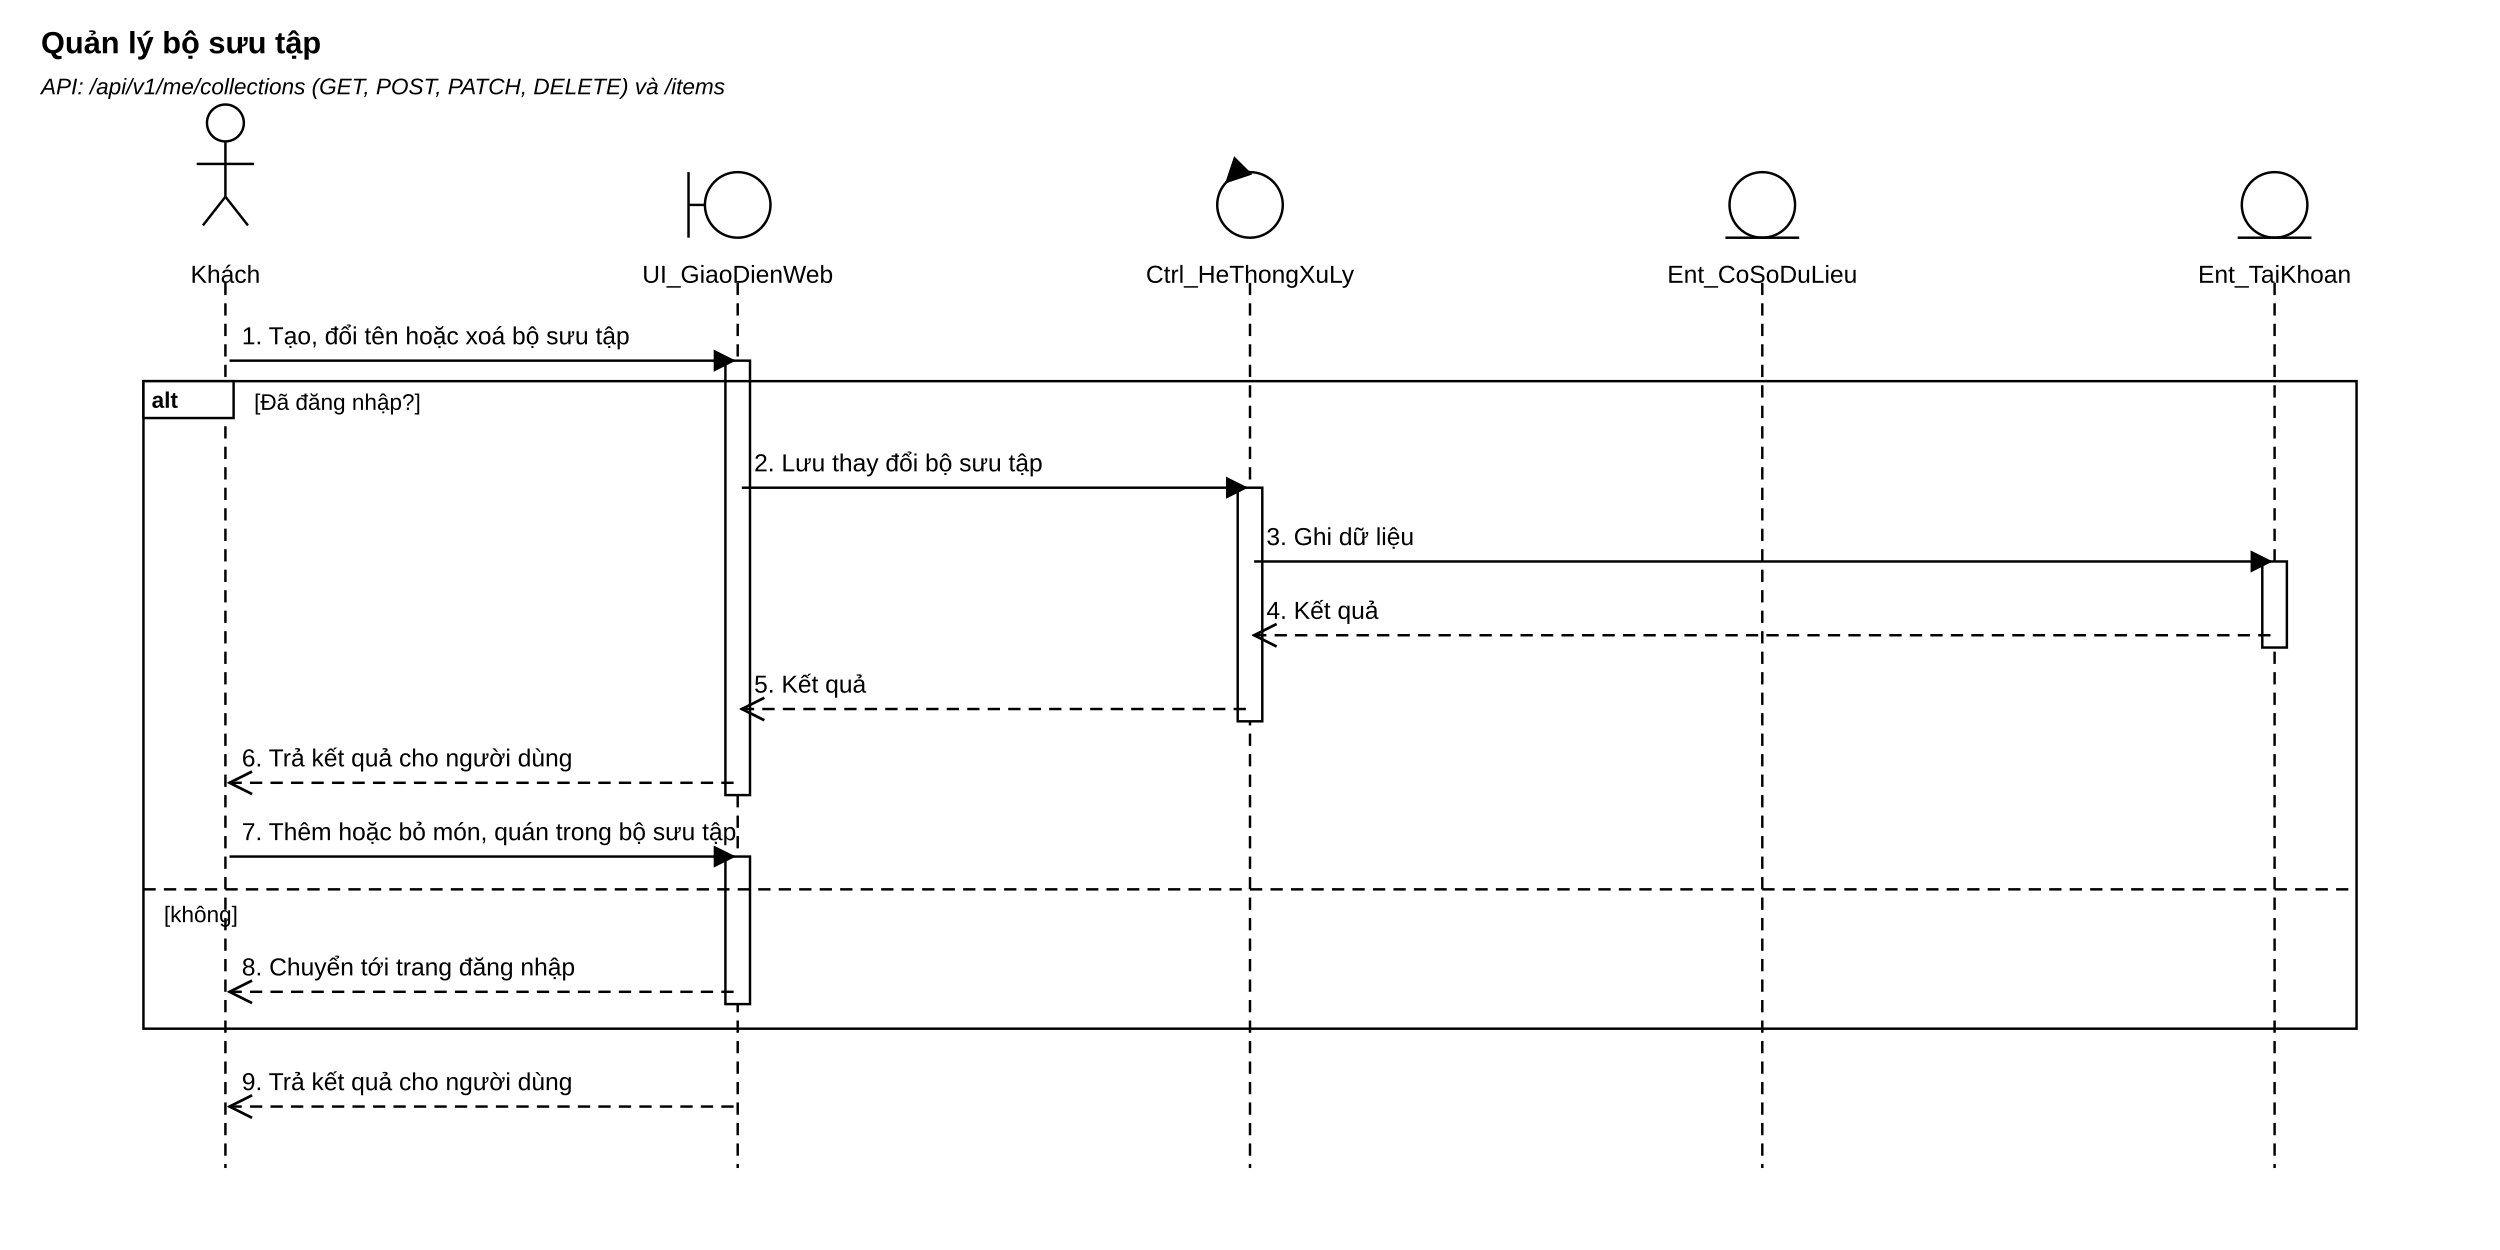
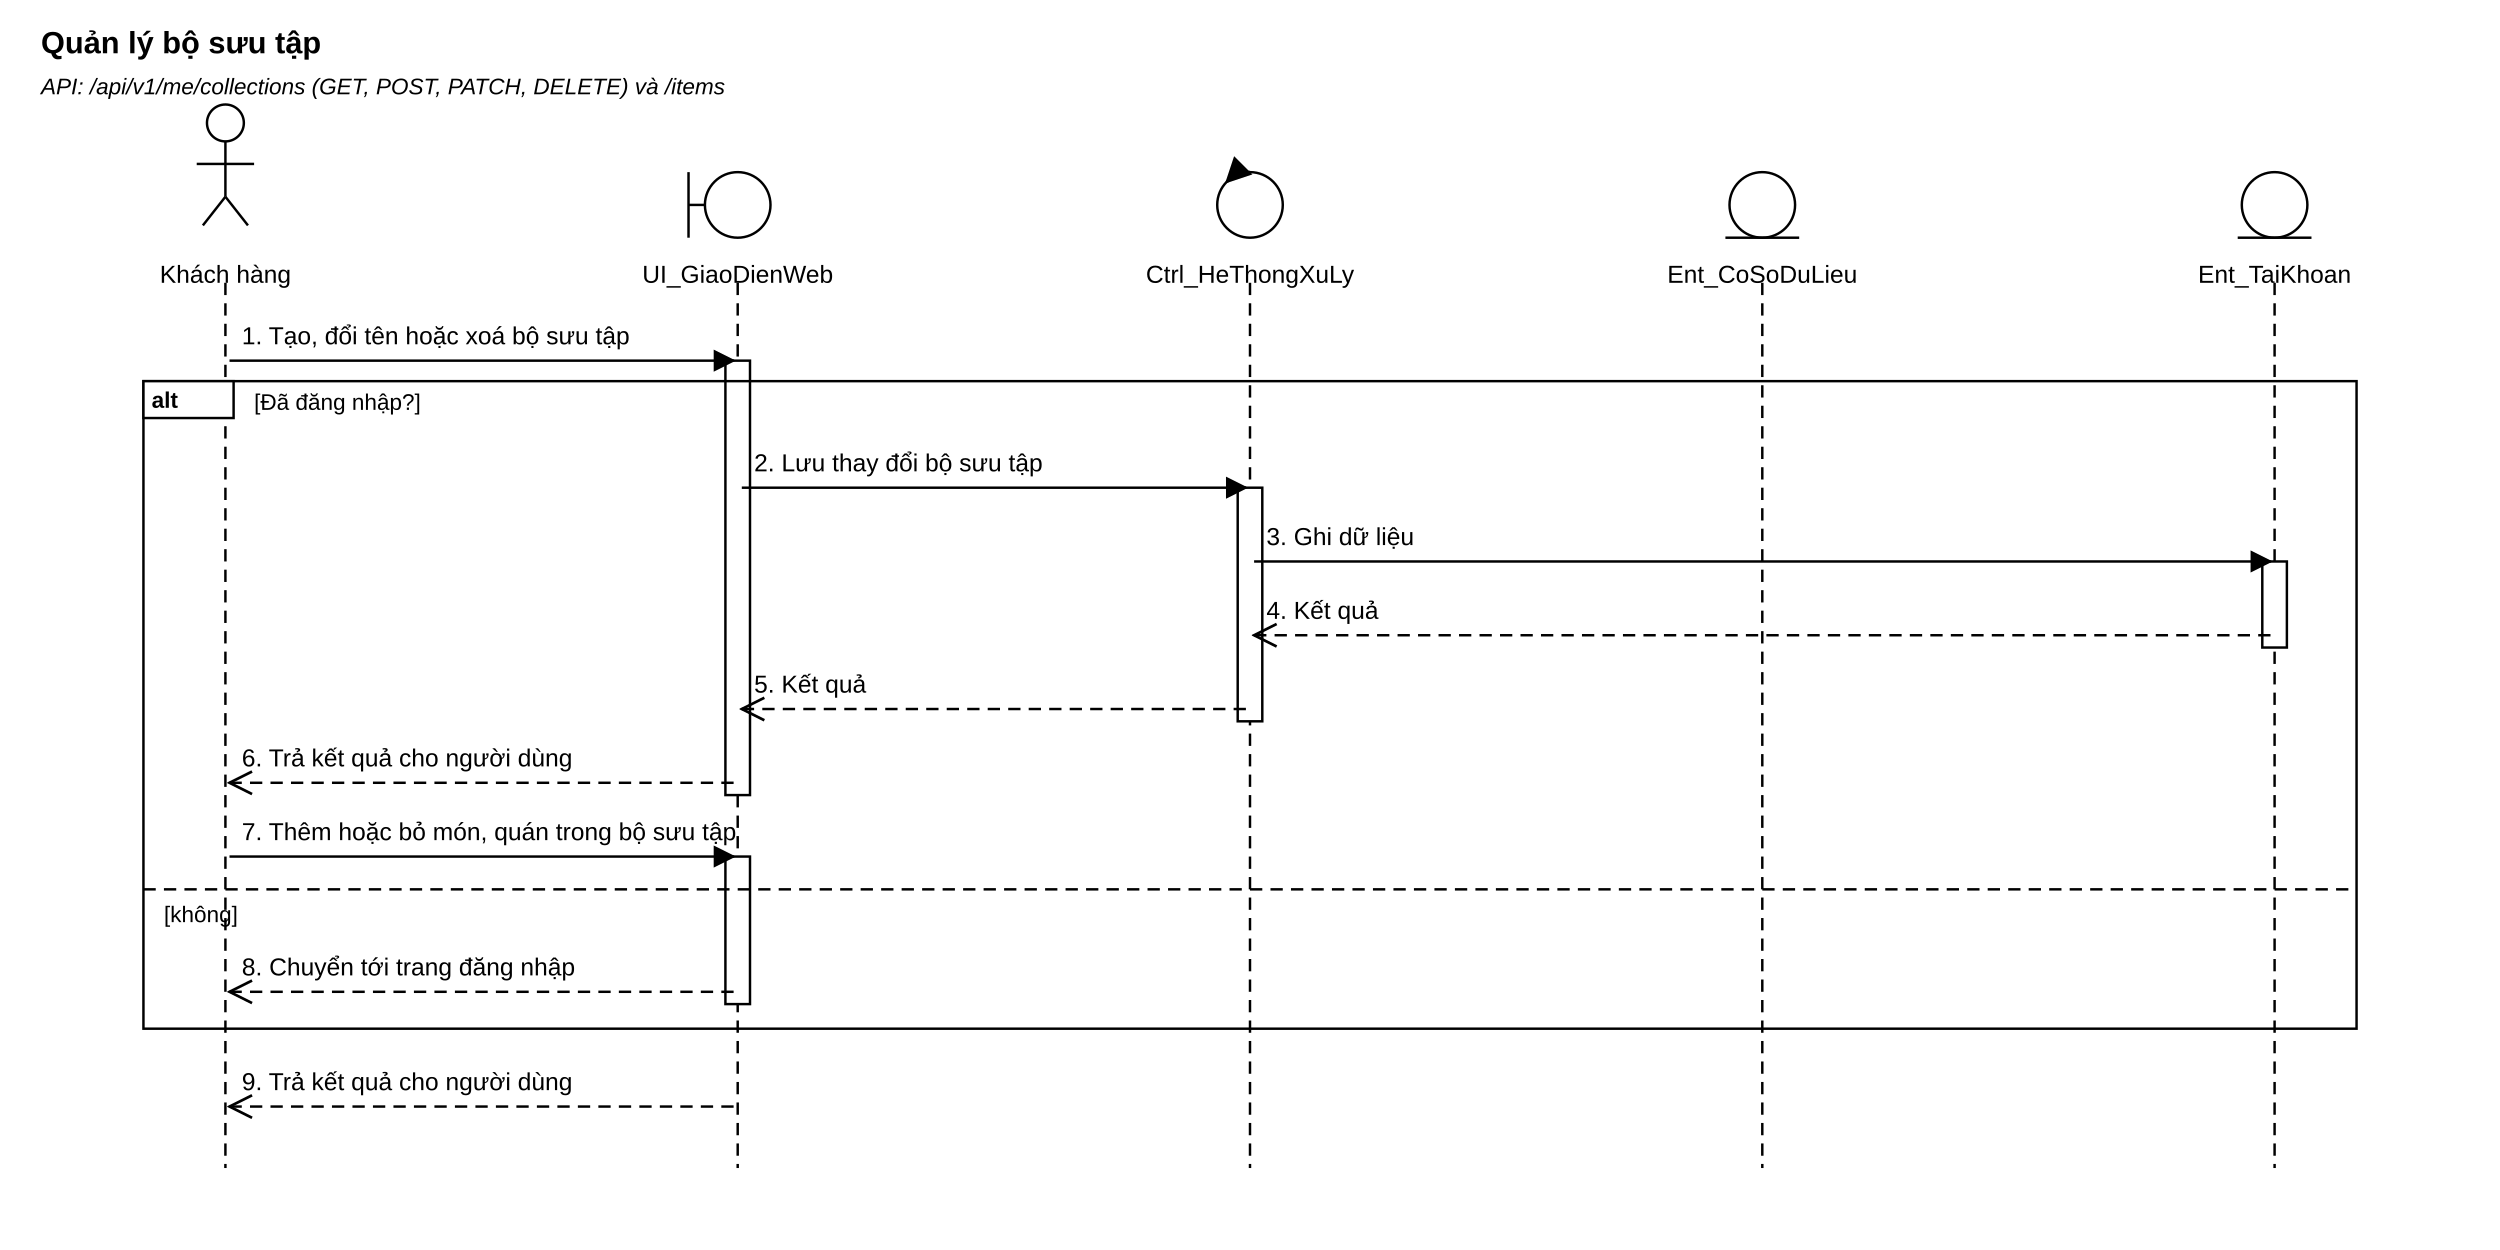
<svg xmlns="http://www.w3.org/2000/svg" width="1220" height="610" viewBox="0 0 1220 610">
  <defs>
    <marker id="dac" viewBox="0 0 10 10" refX="9" refY="5" markerWidth="9" markerHeight="9" orient="auto">
      <path d="M0,0 L10,5 L0,10 z" fill="#000" />
    </marker>
    <marker id="ho" viewBox="0 0 12 12" refX="11" refY="6" markerWidth="11" markerHeight="11" orient="auto">
      <path d="M1,1 L11,6 L1,11" fill="none" stroke="#000" stroke-width="1.2" />
    </marker>
  </defs>
  <rect width="100%" height="100%" fill="#fff" />
  <text x="20" y="26" font-family="Arial, Helvetica, sans-serif" font-size="15" text-anchor="start" font-weight="bold" fill="#000">Quản lý bộ sưu tập</text>
  <text x="20" y="46" font-family="Arial, Helvetica, sans-serif" font-size="11" text-anchor="start" font-weight="normal" fill="#000" font-style="italic">API: /api/v1/me/collections (GET, POST, PATCH, DELETE) và /items</text>
  <circle cx="110" cy="60" r="9" fill="#fff" stroke="#000" stroke-width="1.2" />
  <line x1="110" y1="69" x2="110" y2="96" stroke="#000" stroke-width="1.2" />
  <line x1="96" y1="80" x2="124" y2="80" stroke="#000" stroke-width="1.2" />
  <line x1="110" y1="96" x2="99" y2="110" stroke="#000" stroke-width="1.2" />
  <line x1="110" y1="96" x2="121" y2="110" stroke="#000" stroke-width="1.2" />
-   <text x="110" y="138" font-family="Arial, Helvetica, sans-serif" font-size="12" text-anchor="middle" font-weight="normal" fill="#000">Khách</text>
+   <text x="110" y="138" font-family="Arial, Helvetica, sans-serif" font-size="12" text-anchor="middle" font-weight="normal" fill="#000">Khách hàng</text>
  <line x1="336" y1="84" x2="336" y2="116" stroke="#000" stroke-width="1.2" />
  <line x1="336" y1="100" x2="344" y2="100" stroke="#000" stroke-width="1.2" />
  <circle cx="360" cy="100" r="16" fill="#fff" stroke="#000" stroke-width="1.2" />
  <text x="360" y="138" font-family="Arial, Helvetica, sans-serif" font-size="12" text-anchor="middle" font-weight="normal" fill="#000">UI_GiaoDienWeb</text>
  <circle cx="610" cy="100" r="16" fill="#fff" stroke="#000" stroke-width="1.2" />
  <path d="M 610 84 A 16 16 0 0 0 598.69 88.69" fill="none" stroke="#000" stroke-width="1.4" marker-end="url(#dac)" />
  <text x="610" y="138" font-family="Arial, Helvetica, sans-serif" font-size="12" text-anchor="middle" font-weight="normal" fill="#000">Ctrl_HeThongXuLy</text>
  <circle cx="860" cy="100" r="16" fill="#fff" stroke="#000" stroke-width="1.2" />
  <line x1="842" y1="116" x2="878" y2="116" stroke="#000" stroke-width="1.2" />
  <text x="860" y="138" font-family="Arial, Helvetica, sans-serif" font-size="12" text-anchor="middle" font-weight="normal" fill="#000">Ent_CoSoDuLieu</text>
  <circle cx="1110" cy="100" r="16" fill="#fff" stroke="#000" stroke-width="1.2" />
  <line x1="1092" y1="116" x2="1128" y2="116" stroke="#000" stroke-width="1.2" />
  <text x="1110" y="138" font-family="Arial, Helvetica, sans-serif" font-size="12" text-anchor="middle" font-weight="normal" fill="#000">Ent_TaiKhoan</text>
  <line x1="110" y1="138" x2="110" y2="570" stroke="#000" stroke-width="1.2" stroke-dasharray="6 4" />
  <line x1="360" y1="138" x2="360" y2="570" stroke="#000" stroke-width="1.2" stroke-dasharray="6 4" />
  <line x1="610" y1="138" x2="610" y2="570" stroke="#000" stroke-width="1.2" stroke-dasharray="6 4" />
  <line x1="860" y1="138" x2="860" y2="570" stroke="#000" stroke-width="1.2" stroke-dasharray="6 4" />
  <line x1="1110" y1="138" x2="1110" y2="570" stroke="#000" stroke-width="1.2" stroke-dasharray="6 4" />
  <rect x="1104" y="274" width="12" height="42" rx="0" fill="#fff" stroke="#000" stroke-width="1.2" />
  <rect x="604" y="238" width="12" height="114" rx="0" fill="#fff" stroke="#000" stroke-width="1.2" />
  <rect x="354" y="176" width="12" height="212" rx="0" fill="#fff" stroke="#000" stroke-width="1.2" />
  <rect x="354" y="418" width="12" height="72" rx="0" fill="#fff" stroke="#000" stroke-width="1.2" />
  <line x1="112" y1="176" x2="358" y2="176" stroke="#000" stroke-width="1.2" marker-end="url(#dac)" />
  <text x="118" y="168" font-family="Arial, Helvetica, sans-serif" font-size="12" text-anchor="start" font-weight="normal" fill="#000">1. Tạo, đổi tên hoặc xoá bộ sưu tập</text>
  <line x1="362" y1="238" x2="608" y2="238" stroke="#000" stroke-width="1.2" marker-end="url(#dac)" />
  <text x="368" y="230" font-family="Arial, Helvetica, sans-serif" font-size="12" text-anchor="start" font-weight="normal" fill="#000">2. Lưu thay đổi bộ sưu tập</text>
  <line x1="612" y1="274" x2="1108" y2="274" stroke="#000" stroke-width="1.2" marker-end="url(#dac)" />
  <text x="618" y="266" font-family="Arial, Helvetica, sans-serif" font-size="12" text-anchor="start" font-weight="normal" fill="#000">3. Ghi dữ liệu</text>
  <line x1="1108" y1="310" x2="612" y2="310" stroke="#000" stroke-width="1.2" stroke-dasharray="6 4" marker-end="url(#ho)" />
  <text x="618" y="302" font-family="Arial, Helvetica, sans-serif" font-size="12" text-anchor="start" font-weight="normal" fill="#000">4. Kết quả</text>
  <line x1="608" y1="346" x2="362" y2="346" stroke="#000" stroke-width="1.2" stroke-dasharray="6 4" marker-end="url(#ho)" />
  <text x="368" y="338" font-family="Arial, Helvetica, sans-serif" font-size="12" text-anchor="start" font-weight="normal" fill="#000">5. Kết quả</text>
  <line x1="358" y1="382" x2="112" y2="382" stroke="#000" stroke-width="1.2" stroke-dasharray="6 4" marker-end="url(#ho)" />
  <text x="118" y="374" font-family="Arial, Helvetica, sans-serif" font-size="12" text-anchor="start" font-weight="normal" fill="#000">6. Trả kết quả cho người dùng</text>
  <line x1="112" y1="418" x2="358" y2="418" stroke="#000" stroke-width="1.2" marker-end="url(#dac)" />
  <text x="118" y="410" font-family="Arial, Helvetica, sans-serif" font-size="12" text-anchor="start" font-weight="normal" fill="#000">7. Thêm hoặc bỏ món, quán trong bộ sưu tập</text>
  <line x1="70" y1="434" x2="1150" y2="434" stroke="#000" stroke-width="1.2" stroke-dasharray="6 4" />
  <text x="80" y="450" font-family="Arial, Helvetica, sans-serif" font-size="11" text-anchor="start" font-weight="normal" fill="#000">[không]</text>
  <line x1="358" y1="484" x2="112" y2="484" stroke="#000" stroke-width="1.2" stroke-dasharray="6 4" marker-end="url(#ho)" />
  <text x="118" y="476" font-family="Arial, Helvetica, sans-serif" font-size="12" text-anchor="start" font-weight="normal" fill="#000">8. Chuyển tới trang đăng nhập</text>
  <rect x="70" y="186" width="1080" height="316" rx="0" fill="none" stroke="#000" stroke-width="1.2" />
  <rect x="70" y="186" width="44" height="18" fill="#fff" stroke="#000" stroke-width="1.2" />
  <text x="74" y="199" font-family="Arial, Helvetica, sans-serif" font-size="11" text-anchor="start" font-weight="bold" fill="#000">alt</text>
  <text x="124" y="200" font-family="Arial, Helvetica, sans-serif" font-size="11" text-anchor="start" font-weight="normal" fill="#000">[Đã đăng nhập?]</text>
  <line x1="358" y1="540" x2="112" y2="540" stroke="#000" stroke-width="1.2" stroke-dasharray="6 4" marker-end="url(#ho)" />
  <text x="118" y="532" font-family="Arial, Helvetica, sans-serif" font-size="12" text-anchor="start" font-weight="normal" fill="#000">9. Trả kết quả cho người dùng</text>
</svg>
